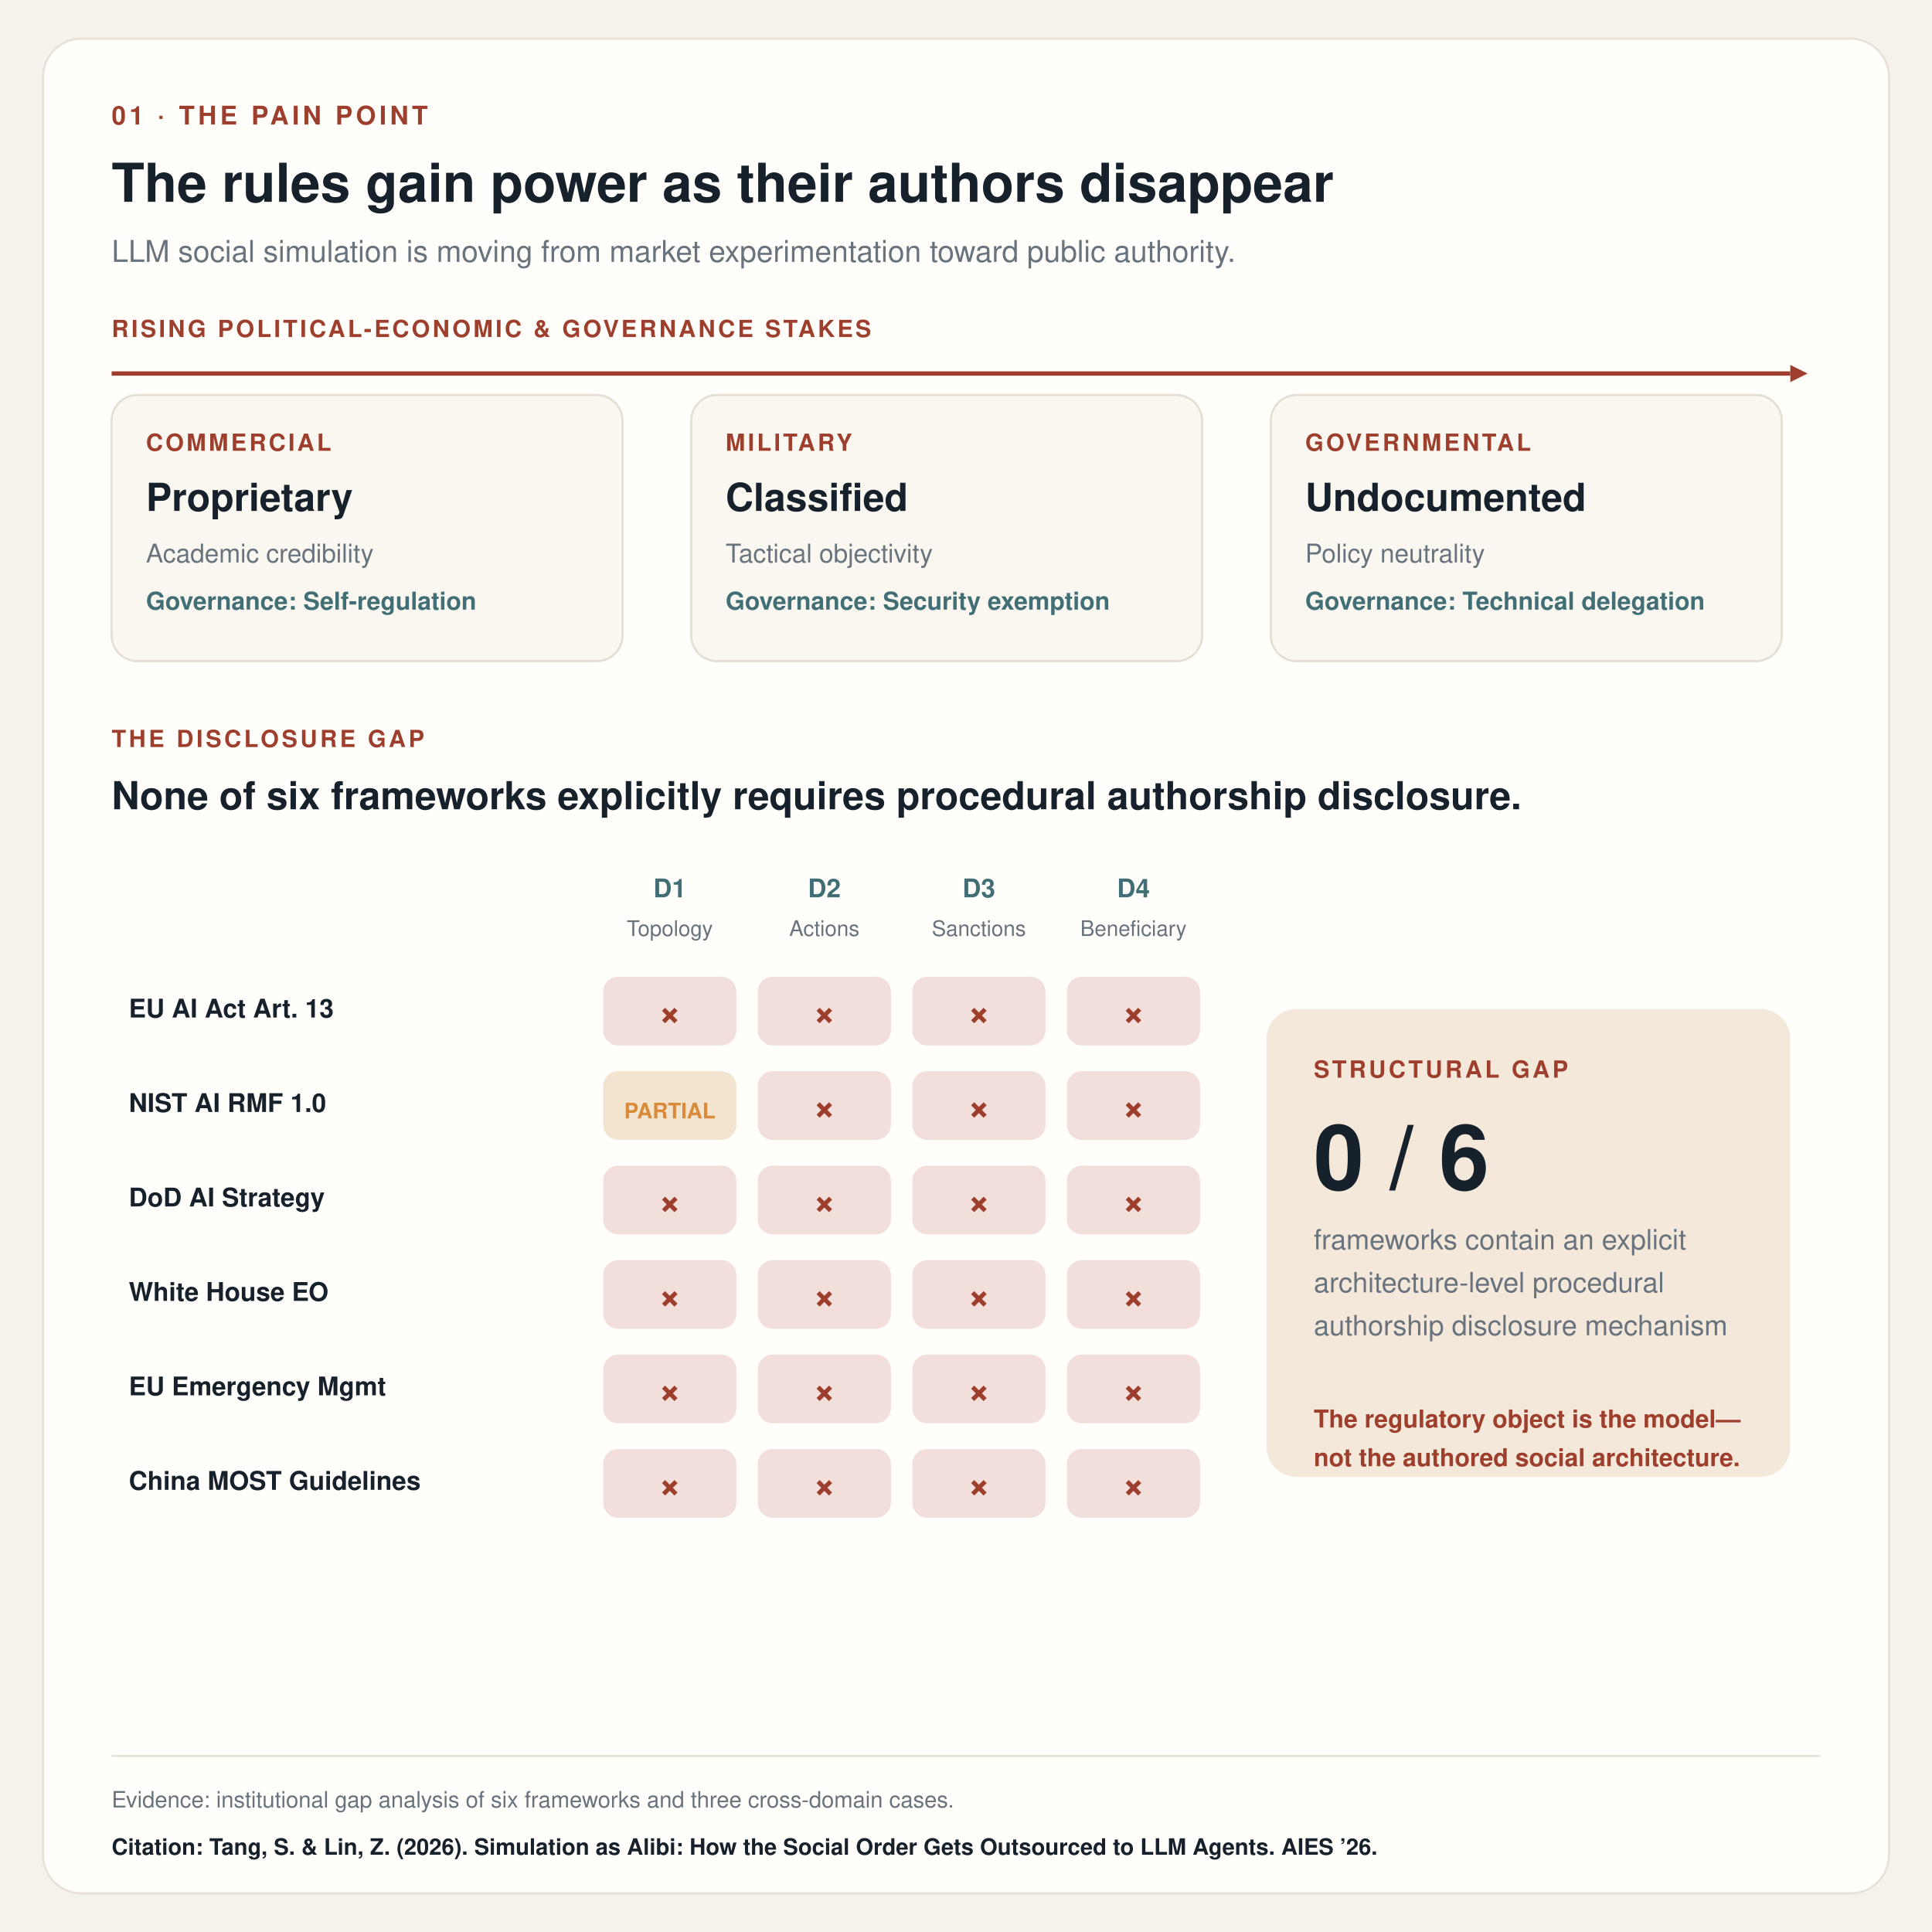
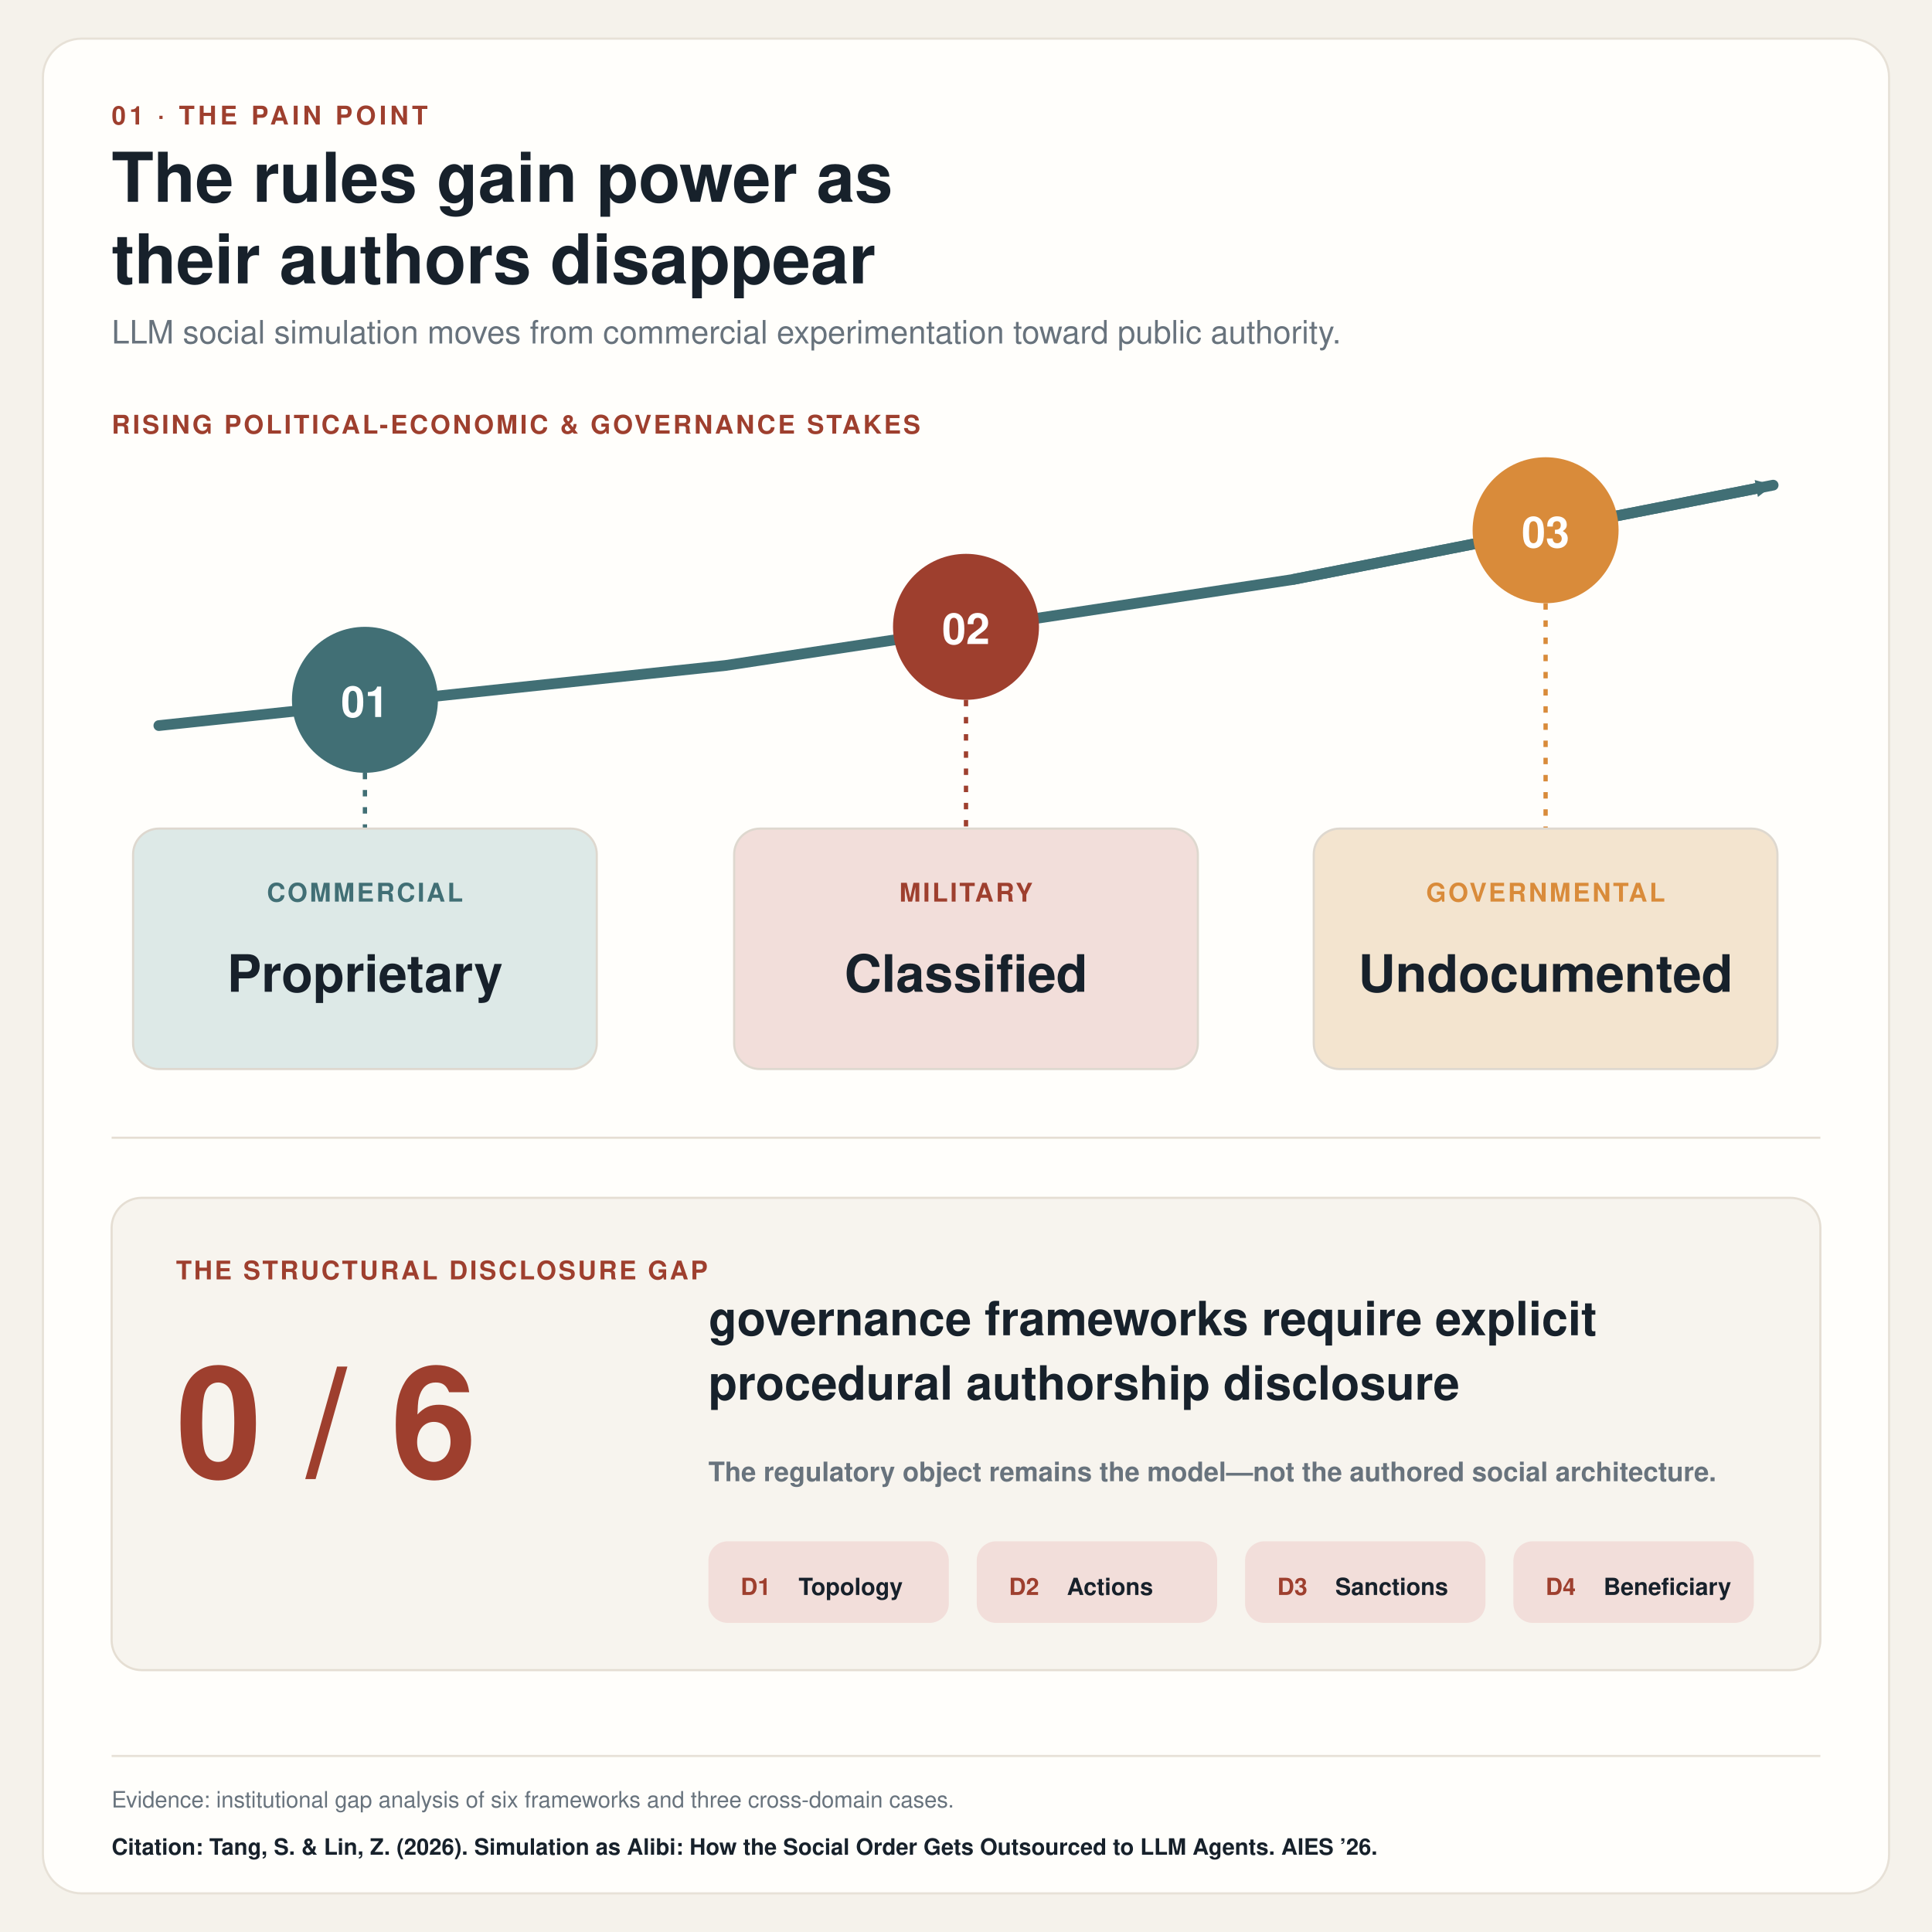
<svg xmlns="http://www.w3.org/2000/svg" width="900" height="900" viewBox="0 0 900 900" role="img" aria-labelledby="title desc">
  <rect x="0" y="0" width="900" height="900" rx="0" fill="#F5F2EB" stroke="none" stroke-width="1" />
  <rect x="20" y="18" width="860" height="864" rx="18" fill="#FFFEFB" stroke="#E7E1D7" stroke-width="1" />
  <g font-family="-apple-system,BlinkMacSystemFont,Segoe UI,Helvetica,Arial,sans-serif">
    <text x="52" y="58" font-size="12" fill="#9E3F2E" font-weight="700" text-anchor="start" letter-spacing="1.6">01 · THE PAIN POINT</text>
-     <text x="52" y="94" font-size="25" fill="#17212B" font-weight="760" text-anchor="start">The rules gain power as their authors disappear</text>
-     <text x="52" y="122" font-size="14" fill="#68737D" font-weight="400" text-anchor="start">LLM social simulation is moving from market experimentation toward public authority.</text>
-     <text x="52" y="157" font-size="11" fill="#9E3F2E" font-weight="700" text-anchor="start" letter-spacing="1.2">RISING POLITICAL-ECONOMIC &amp; GOVERNANCE STAKES</text>
-     <line x1="52" y1="174" x2="834.0" y2="174.0" stroke="#9E3F2E" stroke-width="2" />
-     <polygon points="842.0,174.0 834.0,170.0 834.0,178.0" fill="#9E3F2E" />
-     <rect x="52" y="184" width="238" height="124" rx="12" fill="#FAF7F1" stroke="#E5DED3" stroke-width="1" />
-     <text x="68" y="210" font-size="11" fill="#9E3F2E" font-weight="750" text-anchor="start" letter-spacing="1.2">COMMERCIAL</text>
-     <text x="68" y="238" font-size="18" fill="#17212B" font-weight="750" text-anchor="start">Proprietary</text>
-     <text x="68" y="262" font-size="12" fill="#68737D" font-weight="400" text-anchor="start">Academic credibility</text>
-     <text x="68" y="284" font-size="11.5" fill="#416F75" font-weight="650" text-anchor="start">Governance: Self-regulation</text>
-     <rect x="322" y="184" width="238" height="124" rx="12" fill="#FAF7F1" stroke="#E5DED3" stroke-width="1" />
-     <text x="338" y="210" font-size="11" fill="#9E3F2E" font-weight="750" text-anchor="start" letter-spacing="1.2">MILITARY</text>
-     <text x="338" y="238" font-size="18" fill="#17212B" font-weight="750" text-anchor="start">Classified</text>
-     <text x="338" y="262" font-size="12" fill="#68737D" font-weight="400" text-anchor="start">Tactical objectivity</text>
-     <text x="338" y="284" font-size="11.5" fill="#416F75" font-weight="650" text-anchor="start">Governance: Security exemption</text>
-     <rect x="592" y="184" width="238" height="124" rx="12" fill="#FAF7F1" stroke="#E5DED3" stroke-width="1" />
-     <text x="608" y="210" font-size="11" fill="#9E3F2E" font-weight="750" text-anchor="start" letter-spacing="1.2">GOVERNMENTAL</text>
-     <text x="608" y="238" font-size="18" fill="#17212B" font-weight="750" text-anchor="start">Undocumented</text>
-     <text x="608" y="262" font-size="12" fill="#68737D" font-weight="400" text-anchor="start">Policy neutrality</text>
-     <text x="608" y="284" font-size="11.5" fill="#416F75" font-weight="650" text-anchor="start">Governance: Technical delegation</text>
-     <text x="52" y="348" font-size="11" fill="#9E3F2E" font-weight="700" text-anchor="start" letter-spacing="1.3">THE DISCLOSURE GAP</text>
-     <text x="52" y="377" font-size="18" fill="#17212B" font-weight="720" text-anchor="start">None of six frameworks explicitly requires procedural authorship disclosure.</text>
-     <text x="312.0" y="418" font-size="12" fill="#416F75" font-weight="750" text-anchor="middle">D1</text>
-     <text x="312.0" y="436" font-size="10" fill="#68737D" font-weight="500" text-anchor="middle">Topology</text>
-     <text x="384.0" y="418" font-size="12" fill="#416F75" font-weight="750" text-anchor="middle">D2</text>
-     <text x="384.0" y="436" font-size="10" fill="#68737D" font-weight="500" text-anchor="middle">Actions</text>
-     <text x="456.0" y="418" font-size="12" fill="#416F75" font-weight="750" text-anchor="middle">D3</text>
-     <text x="456.0" y="436" font-size="10" fill="#68737D" font-weight="500" text-anchor="middle">Sanctions</text>
-     <text x="528.0" y="418" font-size="12" fill="#416F75" font-weight="750" text-anchor="middle">D4</text>
-     <text x="528.0" y="436" font-size="10" fill="#68737D" font-weight="500" text-anchor="middle">Beneficiary</text>
-     <text x="60" y="474" font-size="12" fill="#17212B" font-weight="600" text-anchor="start">EU AI Act Art. 13</text>
-     <rect x="281" y="455" width="62" height="32" rx="7" fill="#F2DEDA" stroke="none" stroke-width="1" />
-     <text x="312.0" y="477" font-size="17" fill="#9E3F2E" font-weight="750" text-anchor="middle">×</text>
-     <rect x="353" y="455" width="62" height="32" rx="7" fill="#F2DEDA" stroke="none" stroke-width="1" />
-     <text x="384.0" y="477" font-size="17" fill="#9E3F2E" font-weight="750" text-anchor="middle">×</text>
-     <rect x="425" y="455" width="62" height="32" rx="7" fill="#F2DEDA" stroke="none" stroke-width="1" />
-     <text x="456.0" y="477" font-size="17" fill="#9E3F2E" font-weight="750" text-anchor="middle">×</text>
-     <rect x="497" y="455" width="62" height="32" rx="7" fill="#F2DEDA" stroke="none" stroke-width="1" />
-     <text x="528.0" y="477" font-size="17" fill="#9E3F2E" font-weight="750" text-anchor="middle">×</text>
-     <text x="60" y="518" font-size="12" fill="#17212B" font-weight="600" text-anchor="start">NIST AI RMF 1.0</text>
-     <rect x="281" y="499" width="62" height="32" rx="7" fill="#F3E4CF" stroke="none" stroke-width="1" />
-     <text x="312.0" y="521" font-size="10" fill="#D98B3A" font-weight="750" text-anchor="middle">PARTIAL</text>
-     <rect x="353" y="499" width="62" height="32" rx="7" fill="#F2DEDA" stroke="none" stroke-width="1" />
-     <text x="384.0" y="521" font-size="17" fill="#9E3F2E" font-weight="750" text-anchor="middle">×</text>
-     <rect x="425" y="499" width="62" height="32" rx="7" fill="#F2DEDA" stroke="none" stroke-width="1" />
-     <text x="456.0" y="521" font-size="17" fill="#9E3F2E" font-weight="750" text-anchor="middle">×</text>
-     <rect x="497" y="499" width="62" height="32" rx="7" fill="#F2DEDA" stroke="none" stroke-width="1" />
-     <text x="528.0" y="521" font-size="17" fill="#9E3F2E" font-weight="750" text-anchor="middle">×</text>
-     <text x="60" y="562" font-size="12" fill="#17212B" font-weight="600" text-anchor="start">DoD AI Strategy</text>
-     <rect x="281" y="543" width="62" height="32" rx="7" fill="#F2DEDA" stroke="none" stroke-width="1" />
-     <text x="312.0" y="565" font-size="17" fill="#9E3F2E" font-weight="750" text-anchor="middle">×</text>
-     <rect x="353" y="543" width="62" height="32" rx="7" fill="#F2DEDA" stroke="none" stroke-width="1" />
-     <text x="384.0" y="565" font-size="17" fill="#9E3F2E" font-weight="750" text-anchor="middle">×</text>
-     <rect x="425" y="543" width="62" height="32" rx="7" fill="#F2DEDA" stroke="none" stroke-width="1" />
-     <text x="456.0" y="565" font-size="17" fill="#9E3F2E" font-weight="750" text-anchor="middle">×</text>
-     <rect x="497" y="543" width="62" height="32" rx="7" fill="#F2DEDA" stroke="none" stroke-width="1" />
-     <text x="528.0" y="565" font-size="17" fill="#9E3F2E" font-weight="750" text-anchor="middle">×</text>
-     <text x="60" y="606" font-size="12" fill="#17212B" font-weight="600" text-anchor="start">White House EO</text>
-     <rect x="281" y="587" width="62" height="32" rx="7" fill="#F2DEDA" stroke="none" stroke-width="1" />
-     <text x="312.0" y="609" font-size="17" fill="#9E3F2E" font-weight="750" text-anchor="middle">×</text>
-     <rect x="353" y="587" width="62" height="32" rx="7" fill="#F2DEDA" stroke="none" stroke-width="1" />
-     <text x="384.0" y="609" font-size="17" fill="#9E3F2E" font-weight="750" text-anchor="middle">×</text>
-     <rect x="425" y="587" width="62" height="32" rx="7" fill="#F2DEDA" stroke="none" stroke-width="1" />
-     <text x="456.0" y="609" font-size="17" fill="#9E3F2E" font-weight="750" text-anchor="middle">×</text>
-     <rect x="497" y="587" width="62" height="32" rx="7" fill="#F2DEDA" stroke="none" stroke-width="1" />
-     <text x="528.0" y="609" font-size="17" fill="#9E3F2E" font-weight="750" text-anchor="middle">×</text>
-     <text x="60" y="650" font-size="12" fill="#17212B" font-weight="600" text-anchor="start">EU Emergency Mgmt</text>
-     <rect x="281" y="631" width="62" height="32" rx="7" fill="#F2DEDA" stroke="none" stroke-width="1" />
-     <text x="312.0" y="653" font-size="17" fill="#9E3F2E" font-weight="750" text-anchor="middle">×</text>
-     <rect x="353" y="631" width="62" height="32" rx="7" fill="#F2DEDA" stroke="none" stroke-width="1" />
-     <text x="384.0" y="653" font-size="17" fill="#9E3F2E" font-weight="750" text-anchor="middle">×</text>
-     <rect x="425" y="631" width="62" height="32" rx="7" fill="#F2DEDA" stroke="none" stroke-width="1" />
-     <text x="456.0" y="653" font-size="17" fill="#9E3F2E" font-weight="750" text-anchor="middle">×</text>
-     <rect x="497" y="631" width="62" height="32" rx="7" fill="#F2DEDA" stroke="none" stroke-width="1" />
-     <text x="528.0" y="653" font-size="17" fill="#9E3F2E" font-weight="750" text-anchor="middle">×</text>
-     <text x="60" y="694" font-size="12" fill="#17212B" font-weight="600" text-anchor="start">China MOST Guidelines</text>
-     <rect x="281" y="675" width="62" height="32" rx="7" fill="#F2DEDA" stroke="none" stroke-width="1" />
-     <text x="312.0" y="697" font-size="17" fill="#9E3F2E" font-weight="750" text-anchor="middle">×</text>
-     <rect x="353" y="675" width="62" height="32" rx="7" fill="#F2DEDA" stroke="none" stroke-width="1" />
-     <text x="384.0" y="697" font-size="17" fill="#9E3F2E" font-weight="750" text-anchor="middle">×</text>
-     <rect x="425" y="675" width="62" height="32" rx="7" fill="#F2DEDA" stroke="none" stroke-width="1" />
-     <text x="456.0" y="697" font-size="17" fill="#9E3F2E" font-weight="750" text-anchor="middle">×</text>
-     <rect x="497" y="675" width="62" height="32" rx="7" fill="#F2DEDA" stroke="none" stroke-width="1" />
-     <text x="528.0" y="697" font-size="17" fill="#9E3F2E" font-weight="750" text-anchor="middle">×</text>
-     <rect x="590" y="470" width="244" height="218" rx="14" fill="#F3E8DA" stroke="none" stroke-width="1" />
-     <text x="612" y="502" font-size="11" fill="#9E3F2E" font-weight="750" text-anchor="start" letter-spacing="1.3">STRUCTURAL GAP</text>
-     <text x="612" y="554" font-size="42" fill="#17212B" font-weight="780" text-anchor="start">0 / 6</text>
-     <text x="612" y="582" font-size="13" fill="#68737D" font-weight="500" text-anchor="start">frameworks contain an explicit</text>
-     <text x="612" y="602" font-size="13" fill="#68737D" font-weight="500" text-anchor="start">architecture-level procedural</text>
-     <text x="612" y="622" font-size="13" fill="#68737D" font-weight="500" text-anchor="start">authorship disclosure mechanism</text>
-     <text x="612" y="665" font-size="11.5" fill="#9E3F2E" font-weight="650" text-anchor="start">The regulatory object is the model—</text>
-     <text x="612" y="683" font-size="11.5" fill="#9E3F2E" font-weight="650" text-anchor="start">not the authored social architecture.</text>
+     <text x="52" y="94" font-size="32" fill="#17212B" font-weight="770" text-anchor="start">The rules gain power as</text>
+     <text x="52" y="132" font-size="32" fill="#17212B" font-weight="770" text-anchor="start">their authors disappear</text>
+     <text x="52" y="160" font-size="15" fill="#68737D" font-weight="450" text-anchor="start">LLM social simulation moves from commercial experimentation toward public authority.</text>
+     <text x="52" y="202" font-size="12" fill="#9E3F2E" font-weight="720" text-anchor="start" letter-spacing="1.1">RISING POLITICAL-ECONOMIC &amp; GOVERNANCE STAKES</text>
+     <polyline points="74,338 338,310 602,270 826,226" fill="none" stroke="#416F75" stroke-width="5" stroke-linecap="round" stroke-linejoin="round" />
+     <line x1="602" y1="270" x2="818.15" y2="227.542" stroke="#416F75" stroke-width="5" />
+     <polygon points="826.0,226.0 817.4,223.6 818.9,231.5" fill="#416F75" />
+     <circle cx="170" cy="326" r="34" fill="#416F75" />
+     <text x="170" y="334" font-size="20" fill="#FFFFFF" font-weight="780" text-anchor="middle">01</text>
+     <line x1="170" y1="360" x2="170" y2="386" stroke="#416F75" stroke-width="2" stroke-dasharray="3 5" />
+     <rect x="62" y="386" width="216" height="112" rx="12" fill="#DDE9E7" stroke="#DED8CF" stroke-width="1" />
+     <text x="170" y="420" font-size="12" fill="#416F75" font-weight="760" text-anchor="middle" letter-spacing="1.0">COMMERCIAL</text>
+     <text x="170" y="462" font-size="24" fill="#17212B" font-weight="770" text-anchor="middle">Proprietary</text>
+     <circle cx="450" cy="292" r="34" fill="#9E3F2E" />
+     <text x="450" y="300" font-size="20" fill="#FFFFFF" font-weight="780" text-anchor="middle">02</text>
+     <line x1="450" y1="326" x2="450" y2="386" stroke="#9E3F2E" stroke-width="2" stroke-dasharray="3 5" />
+     <rect x="342" y="386" width="216" height="112" rx="12" fill="#F2DEDA" stroke="#DED8CF" stroke-width="1" />
+     <text x="450" y="420" font-size="12" fill="#9E3F2E" font-weight="760" text-anchor="middle" letter-spacing="1.0">MILITARY</text>
+     <text x="450" y="462" font-size="24" fill="#17212B" font-weight="770" text-anchor="middle">Classified</text>
+     <circle cx="720" cy="247" r="34" fill="#D98B3A" />
+     <text x="720" y="255" font-size="20" fill="#FFFFFF" font-weight="780" text-anchor="middle">03</text>
+     <line x1="720" y1="281" x2="720" y2="386" stroke="#D98B3A" stroke-width="2" stroke-dasharray="3 5" />
+     <rect x="612" y="386" width="216" height="112" rx="12" fill="#F3E4CF" stroke="#DED8CF" stroke-width="1" />
+     <text x="720" y="420" font-size="12" fill="#D98B3A" font-weight="760" text-anchor="middle" letter-spacing="1.0">GOVERNMENTAL</text>
+     <text x="720" y="462" font-size="24" fill="#17212B" font-weight="770" text-anchor="middle">Undocumented</text>
+     <line x1="52" y1="530" x2="848" y2="530" stroke="#E5DED3" stroke-width="1" />
+     <rect x="52" y="558" width="796" height="220" rx="14" fill="#F7F4EE" stroke="#E5DED3" stroke-width="1" />
+     <text x="82" y="596" font-size="12" fill="#9E3F2E" font-weight="750" text-anchor="start" letter-spacing="1.0">THE STRUCTURAL DISCLOSURE GAP</text>
+     <text x="82" y="688" font-size="72" fill="#9E3F2E" font-weight="790" text-anchor="start">0 / 6</text>
+     <text x="330" y="622" font-size="22" fill="#17212B" font-weight="730" text-anchor="start">governance frameworks require explicit</text>
+     <text x="330" y="652" font-size="22" fill="#17212B" font-weight="730" text-anchor="start">procedural authorship disclosure</text>
+     <text x="330" y="690" font-size="12.5" fill="#68737D" font-weight="550" text-anchor="start">The regulatory object remains the model—not the authored social architecture.</text>
+     <rect x="330" y="718" width="112" height="38" rx="9" fill="#F2DEDA" stroke="none" stroke-width="1" />
+     <text x="345" y="743" font-size="11" fill="#9E3F2E" font-weight="760" text-anchor="start">D1</text>
+     <text x="372" y="743" font-size="11" fill="#17212B" font-weight="650" text-anchor="start">Topology</text>
+     <rect x="455" y="718" width="112" height="38" rx="9" fill="#F2DEDA" stroke="none" stroke-width="1" />
+     <text x="470" y="743" font-size="11" fill="#9E3F2E" font-weight="760" text-anchor="start">D2</text>
+     <text x="497" y="743" font-size="11" fill="#17212B" font-weight="650" text-anchor="start">Actions</text>
+     <rect x="580" y="718" width="112" height="38" rx="9" fill="#F2DEDA" stroke="none" stroke-width="1" />
+     <text x="595" y="743" font-size="11" fill="#9E3F2E" font-weight="760" text-anchor="start">D3</text>
+     <text x="622" y="743" font-size="11" fill="#17212B" font-weight="650" text-anchor="start">Sanctions</text>
+     <rect x="705" y="718" width="112" height="38" rx="9" fill="#F2DEDA" stroke="none" stroke-width="1" />
+     <text x="720" y="743" font-size="11" fill="#9E3F2E" font-weight="760" text-anchor="start">D4</text>
+     <text x="747" y="743" font-size="11" fill="#17212B" font-weight="650" text-anchor="start">Beneficiary</text>
    <line x1="52" y1="818" x2="848" y2="818" stroke="#E7E1D7" stroke-width="1" />
    <text x="52" y="842" font-size="10.5" fill="#68737D" font-weight="400" text-anchor="start">Evidence: institutional gap analysis of six frameworks and three cross-domain cases.</text>
    <text x="52" y="864" font-size="10.5" fill="#17212B" font-weight="650" text-anchor="start">Citation: Tang, S. &amp; Lin, Z. (2026). Simulation as Alibi: How the Social Order Gets Outsourced to LLM Agents. AIES ’26.</text>
  </g>
</svg>
